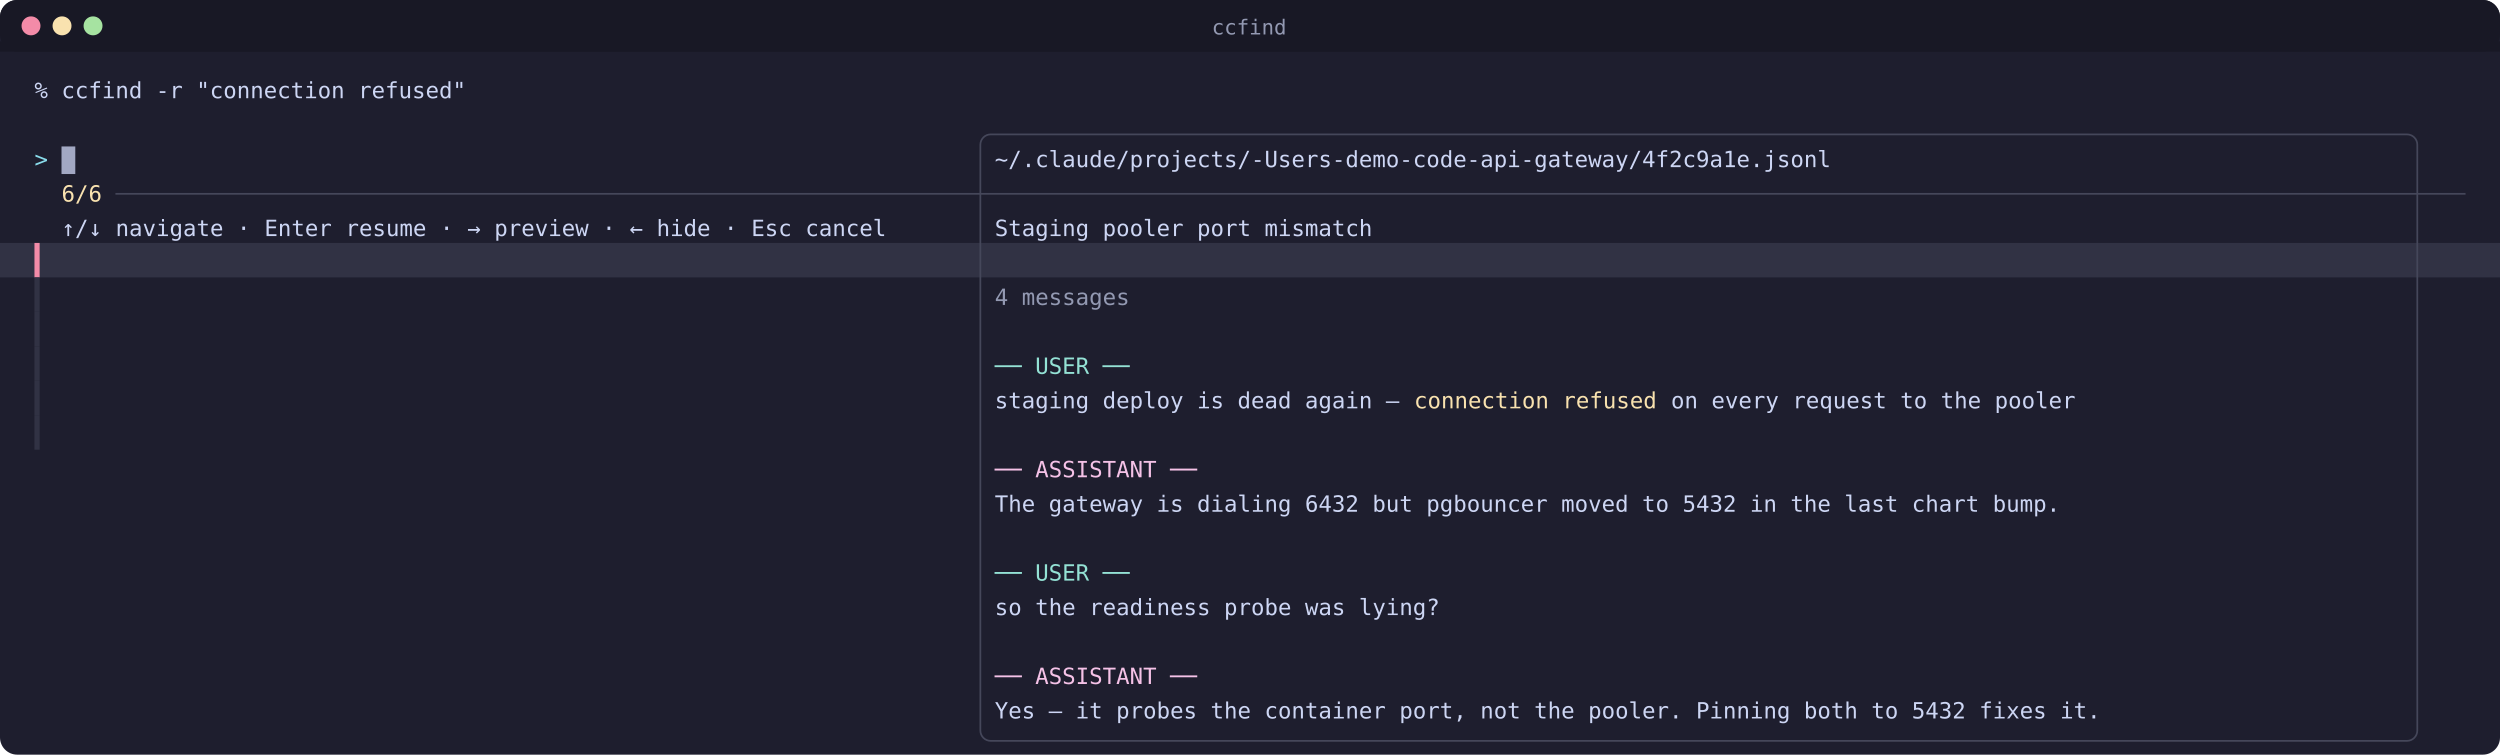
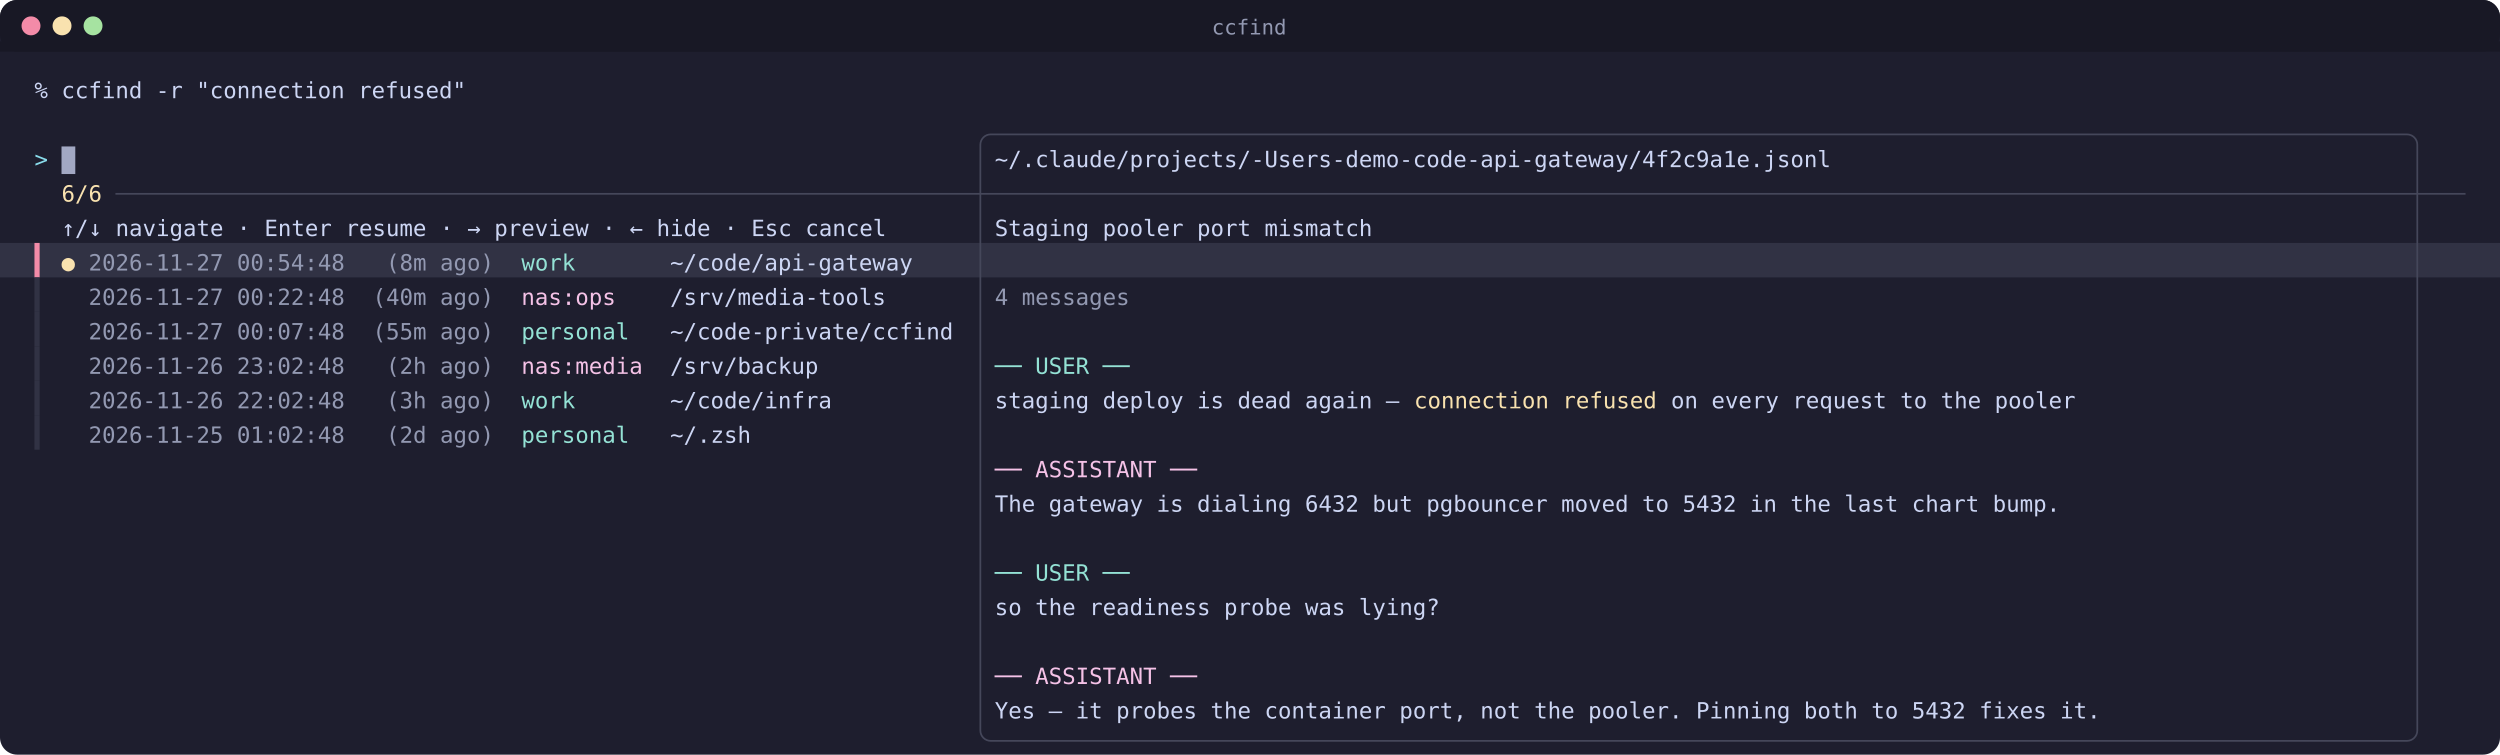
<svg xmlns="http://www.w3.org/2000/svg" width="1451" height="438" viewBox="0 0 1451 438" role="img" aria-label="the ccfind picker with the preview pane open, showing the last messages of the highlighted session with the search term highlighted in them">
  <rect width="1451" height="438" rx="10" fill="#1e1e2e" />
  <rect width="1451" height="30" rx="10" fill="#181825" />
  <rect y="24" width="1451" height="6" fill="#181825" />
  <circle cx="18" cy="15" r="5.5" fill="#f38ba8" />
  <circle cx="36" cy="15" r="5.5" fill="#f9e2af" />
  <circle cx="54" cy="15" r="5.5" fill="#a6e3a1" />
  <text x="725" y="20" text-anchor="middle" font-family="'Cascadia Code','Fira Code',SFMono-Regular,Consolas,Menlo,monospace" font-size="12" fill="#9399b2">ccfind</text>
  <text y="57" font-family="'Cascadia Code','Fira Code',SFMono-Regular,Consolas,Menlo,monospace" font-size="13" xml:space="preserve" fill="#cdd6f4">
    <tspan x="20.00 27.85 35.70 43.55 51.40 59.25 67.10 74.95 82.80 90.65 98.50 106.35 114.20 122.05 129.90 137.75 145.60 153.45 161.30 169.15 177.00 184.85 192.70 200.55 208.40 216.25 224.10 231.95 239.80 247.65 255.50 263.35">% ccfind -r "connection refused"</tspan>
  </text>
  <rect x="35.70" y="85" width="8" height="16" fill="#cdd6f4" opacity="0.75" />
  <text y="97" font-family="'Cascadia Code','Fira Code',SFMono-Regular,Consolas,Menlo,monospace" font-size="13" xml:space="preserve" fill="#89dceb">
    <tspan x="20.00 27.85">&gt; </tspan>
  </text>
  <rect x="67" y="112" width="1364" height="1" fill="#45475a" />
  <text y="117" font-family="'Cascadia Code','Fira Code',SFMono-Regular,Consolas,Menlo,monospace" font-size="13" xml:space="preserve" fill="#f9e2af">
    <tspan x="35.70 43.55 51.40">6/6</tspan>
  </text>
  <text y="137" font-family="'Cascadia Code','Fira Code',SFMono-Regular,Consolas,Menlo,monospace" font-size="13" xml:space="preserve" fill="#cdd6f4">
    <tspan x="35.70 43.55 51.40">↑/↓</tspan>
    <tspan x="59.25 67.10 74.95 82.80 90.65 98.50 106.35 114.20 122.05 129.90 137.75 145.60"> navigate · </tspan>
    <tspan x="153.45 161.30 169.15 177.00 184.85">Enter</tspan>
    <tspan x="192.70 200.55 208.40 216.25 224.10 231.95 239.80 247.65 255.50 263.35"> resume · </tspan>
    <tspan x="271.20">→</tspan>
    <tspan x="279.05 286.90 294.75 302.60 310.45 318.30 326.15 334.00 341.85 349.70 357.55"> preview · </tspan>
    <tspan x="365.40">←</tspan>
    <tspan x="373.25 381.10 388.95 396.80 404.65 412.50 420.35 428.20"> hide · </tspan>
    <tspan x="436.05 443.90 451.75">Esc</tspan>
    <tspan x="459.60 467.45 475.30 483.15 491.00 498.85 506.70"> cancel</tspan>
  </text>
  <rect x="0" y="141" width="1451" height="20" fill="#313244" />
  <rect x="20.00" y="141" width="3" height="20" fill="#f38ba8" />
-   <text y="157" font-family="'Cascadia Code','Fira Code',SFMono-Regular,Consolas,Menlo,monospace" font-size="13" xml:space="preserve" fill="#cdd6f4" />
+   <text y="157" font-family="'Cascadia Code','Fira Code',SFMono-Regular,Consolas,Menlo,monospace" font-size="13" xml:space="preserve" fill="#cdd6f4">
+     <tspan x="35.70" fill="#f9e2af">●</tspan>
+     <tspan x="43.55"> </tspan>
+     <tspan x="51.40 59.25 67.10 74.95 82.80 90.65 98.50 106.35 114.20 122.05 129.90 137.75 145.60 153.45 161.30 169.15 177.00 184.85 192.70" fill="#9399b2">2026-11-27 00:54:48</tspan>
+     <tspan x="200.55 208.40">  </tspan>
+     <tspan x="216.25 224.10 231.95 239.80 247.65 255.50 263.35 271.20 279.05" fill="#9399b2"> (8m ago)</tspan>
+     <tspan x="286.90 294.75">  </tspan>
+     <tspan x="302.60 310.45 318.30 326.15 334.00 341.85 349.70 357.55 365.40" fill="#94e2d5">work     </tspan>
+     <tspan x="373.25 381.10 388.95 396.80 404.65 412.50 420.35 428.20 436.05 443.90 451.75 459.60 467.45 475.30 483.15 491.00 498.85 506.70 514.55 522.40 530.25 538.10 545.95 553.80">  ~/code/api-gateway    </tspan>
+   </text>
  <rect x="20.00" y="161" width="3" height="20" fill="#313244" />
-   <text y="177" font-family="'Cascadia Code','Fira Code',SFMono-Regular,Consolas,Menlo,monospace" font-size="13" xml:space="preserve" fill="#cdd6f4" />
+   <text y="177" font-family="'Cascadia Code','Fira Code',SFMono-Regular,Consolas,Menlo,monospace" font-size="13" xml:space="preserve" fill="#cdd6f4">
+     <tspan x="35.70 43.55">  </tspan>
+     <tspan x="51.40 59.25 67.10 74.95 82.80 90.65 98.50 106.35 114.20 122.05 129.90 137.75 145.60 153.45 161.30 169.15 177.00 184.85 192.70" fill="#9399b2">2026-11-27 00:22:48</tspan>
+     <tspan x="200.55 208.40">  </tspan>
+     <tspan x="216.25 224.10 231.95 239.80 247.65 255.50 263.35 271.20 279.05" fill="#9399b2">(40m ago)</tspan>
+     <tspan x="286.90 294.75">  </tspan>
+     <tspan x="302.60 310.45 318.30 326.15 334.00 341.85 349.70 357.55 365.40" fill="#f5c2e7">nas:ops  </tspan>
+     <tspan x="373.25 381.10 388.95 396.80 404.65 412.50 420.35 428.20 436.05 443.90 451.75 459.60 467.45 475.30 483.15 491.00 498.85 506.70 514.55 522.40 530.25 538.10 545.95 553.80">  /srv/media-tools      </tspan>
+   </text>
  <rect x="20.00" y="181" width="3" height="20" fill="#313244" />
-   <text y="197" font-family="'Cascadia Code','Fira Code',SFMono-Regular,Consolas,Menlo,monospace" font-size="13" xml:space="preserve" fill="#cdd6f4" />
+   <text y="197" font-family="'Cascadia Code','Fira Code',SFMono-Regular,Consolas,Menlo,monospace" font-size="13" xml:space="preserve" fill="#cdd6f4">
+     <tspan x="35.70 43.55">  </tspan>
+     <tspan x="51.40 59.25 67.10 74.95 82.80 90.65 98.50 106.35 114.20 122.05 129.90 137.75 145.60 153.45 161.30 169.15 177.00 184.85 192.70" fill="#9399b2">2026-11-27 00:07:48</tspan>
+     <tspan x="200.55 208.40">  </tspan>
+     <tspan x="216.25 224.10 231.95 239.80 247.65 255.50 263.35 271.20 279.05" fill="#9399b2">(55m ago)</tspan>
+     <tspan x="286.90 294.75">  </tspan>
+     <tspan x="302.60 310.45 318.30 326.15 334.00 341.85 349.70 357.55 365.40" fill="#94e2d5">personal </tspan>
+     <tspan x="373.25 381.10 388.95 396.80 404.65 412.50 420.35 428.20 436.05 443.90 451.75 459.60 467.45 475.30 483.15 491.00 498.85 506.70 514.55 522.40 530.25 538.10 545.95 553.80">  ~/code-private/ccfind </tspan>
+   </text>
  <rect x="20.00" y="201" width="3" height="20" fill="#313244" />
-   <text y="217" font-family="'Cascadia Code','Fira Code',SFMono-Regular,Consolas,Menlo,monospace" font-size="13" xml:space="preserve" fill="#cdd6f4" />
+   <text y="217" font-family="'Cascadia Code','Fira Code',SFMono-Regular,Consolas,Menlo,monospace" font-size="13" xml:space="preserve" fill="#cdd6f4">
+     <tspan x="35.70 43.55">  </tspan>
+     <tspan x="51.40 59.25 67.10 74.95 82.80 90.65 98.50 106.35 114.20 122.05 129.90 137.75 145.60 153.45 161.30 169.15 177.00 184.85 192.70" fill="#9399b2">2026-11-26 23:02:48</tspan>
+     <tspan x="200.55 208.40">  </tspan>
+     <tspan x="216.25 224.10 231.95 239.80 247.65 255.50 263.35 271.20 279.05" fill="#9399b2"> (2h ago)</tspan>
+     <tspan x="286.90 294.75">  </tspan>
+     <tspan x="302.60 310.45 318.30 326.15 334.00 341.85 349.70 357.55 365.40" fill="#f5c2e7">nas:media</tspan>
+     <tspan x="373.25 381.10 388.95 396.80 404.65 412.50 420.35 428.20 436.05 443.90 451.75 459.60 467.45 475.30 483.15 491.00 498.85 506.70 514.55 522.40 530.25 538.10 545.95 553.80">  /srv/backup           </tspan>
+   </text>
  <rect x="20.00" y="221" width="3" height="20" fill="#313244" />
-   <text y="237" font-family="'Cascadia Code','Fira Code',SFMono-Regular,Consolas,Menlo,monospace" font-size="13" xml:space="preserve" fill="#cdd6f4" />
+   <text y="237" font-family="'Cascadia Code','Fira Code',SFMono-Regular,Consolas,Menlo,monospace" font-size="13" xml:space="preserve" fill="#cdd6f4">
+     <tspan x="35.70 43.55">  </tspan>
+     <tspan x="51.40 59.25 67.10 74.95 82.80 90.65 98.50 106.35 114.20 122.05 129.90 137.75 145.60 153.45 161.30 169.15 177.00 184.85 192.70" fill="#9399b2">2026-11-26 22:02:48</tspan>
+     <tspan x="200.55 208.40">  </tspan>
+     <tspan x="216.25 224.10 231.95 239.80 247.65 255.50 263.35 271.20 279.05" fill="#9399b2"> (3h ago)</tspan>
+     <tspan x="286.90 294.75">  </tspan>
+     <tspan x="302.60 310.45 318.30 326.15 334.00 341.85 349.70 357.55 365.40" fill="#94e2d5">work     </tspan>
+     <tspan x="373.25 381.10 388.95 396.80 404.65 412.50 420.35 428.20 436.05 443.90 451.75 459.60 467.45 475.30 483.15 491.00 498.85 506.70 514.55 522.40 530.25 538.10 545.95 553.80">  ~/code/infra          </tspan>
+   </text>
  <rect x="20.00" y="241" width="3" height="20" fill="#313244" />
-   <text y="257" font-family="'Cascadia Code','Fira Code',SFMono-Regular,Consolas,Menlo,monospace" font-size="13" xml:space="preserve" fill="#cdd6f4" />
+   <text y="257" font-family="'Cascadia Code','Fira Code',SFMono-Regular,Consolas,Menlo,monospace" font-size="13" xml:space="preserve" fill="#cdd6f4">
+     <tspan x="35.70 43.55">  </tspan>
+     <tspan x="51.40 59.25 67.10 74.95 82.80 90.65 98.50 106.35 114.20 122.05 129.90 137.75 145.60 153.45 161.30 169.15 177.00 184.85 192.70" fill="#9399b2">2026-11-25 01:02:48</tspan>
+     <tspan x="200.55 208.40">  </tspan>
+     <tspan x="216.25 224.10 231.95 239.80 247.65 255.50 263.35 271.20 279.05" fill="#9399b2"> (2d ago)</tspan>
+     <tspan x="286.90 294.75">  </tspan>
+     <tspan x="302.60 310.45 318.30 326.15 334.00 341.85 349.70 357.55 365.40" fill="#94e2d5">personal </tspan>
+     <tspan x="373.25 381.10 388.95 396.80 404.65 412.50 420.35 428.20 436.05 443.90 451.75 459.60 467.45 475.30 483.15 491.00 498.85 506.70 514.55 522.40 530.25 538.10 545.95 553.80">  ~/.zsh                </tspan>
+   </text>
  <rect x="569" y="78" width="834" height="352" rx="6" fill="none" stroke="#45475a" stroke-width="1" />
  <text y="97" font-family="'Cascadia Code','Fira Code',SFMono-Regular,Consolas,Menlo,monospace" font-size="13" xml:space="preserve" fill="#cdd6f4">
    <tspan x="577.35 585.20 593.05 600.90 608.75 616.60 624.45 632.30 640.15 648.00 655.85 663.70 671.55 679.40 687.25 695.10 702.95 710.80 718.65 726.50 734.35 742.20 750.05 757.90 765.75 773.60 781.45 789.30 797.15 805.00 812.85 820.70 828.55 836.40 844.25 852.10 859.95 867.80 875.65 883.50 891.35 899.20 907.05 914.90 922.75 930.60 938.45 946.30 954.15 962.00 969.85 977.70 985.55 993.40 1001.25 1009.10 1016.95 1024.80 1032.65 1040.50 1048.35 1056.20">~/.claude/projects/-Users-demo-code-api-gateway/4f2c9a1e.jsonl</tspan>
  </text>
  <text y="137" font-family="'Cascadia Code','Fira Code',SFMono-Regular,Consolas,Menlo,monospace" font-size="13" xml:space="preserve" fill="#cdd6f4">
    <tspan x="577.35 585.20 593.05 600.90 608.75 616.60 624.45 632.30 640.15 648.00 655.85 663.70 671.55 679.40 687.25 695.10 702.95 710.80 718.65 726.50 734.35 742.20 750.05 757.90 765.75 773.60 781.45 789.30">Staging pooler port mismatch</tspan>
  </text>
  <text y="177" font-family="'Cascadia Code','Fira Code',SFMono-Regular,Consolas,Menlo,monospace" font-size="13" xml:space="preserve" fill="#cdd6f4">
    <tspan x="577.35 585.20 593.05 600.90 608.75 616.60 624.45 632.30 640.15 648.00" fill="#9399b2">4 messages</tspan>
  </text>
  <text y="217" font-family="'Cascadia Code','Fira Code',SFMono-Regular,Consolas,Menlo,monospace" font-size="13" xml:space="preserve" fill="#cdd6f4">
    <tspan x="577.35 585.20 593.05 600.90 608.75 616.60 624.45 632.30 640.15 648.00" fill="#94e2d5">── USER ──</tspan>
  </text>
  <text y="237" font-family="'Cascadia Code','Fira Code',SFMono-Regular,Consolas,Menlo,monospace" font-size="13" xml:space="preserve" fill="#cdd6f4">
    <tspan x="577.35 585.20 593.05 600.90 608.75 616.60 624.45 632.30 640.15 648.00 655.85 663.70 671.55 679.40 687.25 695.10 702.95 710.80 718.65 726.50 734.35 742.20 750.05 757.90 765.75 773.60 781.45 789.30 797.15 805.00 812.85">staging deploy is dead again — </tspan>
    <tspan x="820.70 828.55 836.40 844.25 852.10 859.95 867.80 875.65 883.50 891.35 899.20 907.05 914.90 922.75 930.60 938.45 946.30 954.15" fill="#f9e2af">connection refused</tspan>
    <tspan x="962.00 969.85 977.70 985.55 993.40 1001.25 1009.10 1016.95 1024.80 1032.65 1040.50 1048.35 1056.20 1064.05 1071.90 1079.75 1087.60 1095.45 1103.30 1111.15 1119.00 1126.85 1134.70 1142.55 1150.40 1158.25 1166.10 1173.95 1181.80 1189.65 1197.50"> on every request to the pooler</tspan>
  </text>
  <text y="277" font-family="'Cascadia Code','Fira Code',SFMono-Regular,Consolas,Menlo,monospace" font-size="13" xml:space="preserve" fill="#cdd6f4">
    <tspan x="577.35 585.20 593.05 600.90 608.75 616.60 624.45 632.30 640.15 648.00 655.85 663.70 671.55 679.40 687.25" fill="#f5c2e7">── ASSISTANT ──</tspan>
  </text>
  <text y="297" font-family="'Cascadia Code','Fira Code',SFMono-Regular,Consolas,Menlo,monospace" font-size="13" xml:space="preserve" fill="#cdd6f4">
    <tspan x="577.35 585.20 593.05 600.90 608.75 616.60 624.45 632.30 640.15 648.00 655.85 663.70 671.55 679.40 687.25 695.10 702.95 710.80 718.65 726.50 734.35 742.20 750.05 757.90 765.75 773.60 781.45 789.30 797.15 805.00 812.85 820.70 828.55 836.40 844.25 852.10 859.95 867.80 875.65 883.50 891.35 899.20 907.05 914.90 922.75 930.60 938.45 946.30 954.15 962.00 969.85 977.70 985.55 993.40 1001.25 1009.10 1016.95 1024.80 1032.65 1040.50 1048.35 1056.20 1064.05 1071.90 1079.75 1087.60 1095.45 1103.30 1111.15 1119.00 1126.85 1134.70 1142.55 1150.40 1158.25 1166.10 1173.95 1181.80 1189.65">The gateway is dialing 6432 but pgbouncer moved to 5432 in the last chart bump.</tspan>
  </text>
  <text y="337" font-family="'Cascadia Code','Fira Code',SFMono-Regular,Consolas,Menlo,monospace" font-size="13" xml:space="preserve" fill="#cdd6f4">
    <tspan x="577.35 585.20 593.05 600.90 608.75 616.60 624.45 632.30 640.15 648.00" fill="#94e2d5">── USER ──</tspan>
  </text>
  <text y="357" font-family="'Cascadia Code','Fira Code',SFMono-Regular,Consolas,Menlo,monospace" font-size="13" xml:space="preserve" fill="#cdd6f4">
    <tspan x="577.35 585.20 593.05 600.90 608.75 616.60 624.45 632.30 640.15 648.00 655.85 663.70 671.55 679.40 687.25 695.10 702.95 710.80 718.65 726.50 734.35 742.20 750.05 757.90 765.75 773.60 781.45 789.30 797.15 805.00 812.85 820.70 828.55">so the readiness probe was lying?</tspan>
  </text>
  <text y="397" font-family="'Cascadia Code','Fira Code',SFMono-Regular,Consolas,Menlo,monospace" font-size="13" xml:space="preserve" fill="#cdd6f4">
    <tspan x="577.35 585.20 593.05 600.90 608.75 616.60 624.45 632.30 640.15 648.00 655.85 663.70 671.55 679.40 687.25" fill="#f5c2e7">── ASSISTANT ──</tspan>
  </text>
  <text y="417" font-family="'Cascadia Code','Fira Code',SFMono-Regular,Consolas,Menlo,monospace" font-size="13" xml:space="preserve" fill="#cdd6f4">
    <tspan x="577.35 585.20 593.05 600.90 608.75 616.60 624.45 632.30 640.15 648.00 655.85 663.70 671.55 679.40 687.25 695.10 702.95 710.80 718.65 726.50 734.35 742.20 750.05 757.90 765.75 773.60 781.45 789.30 797.15 805.00 812.85 820.70 828.55 836.40 844.25 852.10 859.95 867.80 875.65 883.50 891.35 899.20 907.05 914.90 922.75 930.60 938.45 946.30 954.15 962.00 969.85 977.70 985.55 993.40 1001.25 1009.10 1016.95 1024.80 1032.65 1040.50 1048.35 1056.20 1064.05 1071.90 1079.75 1087.60 1095.45 1103.30 1111.15 1119.00 1126.85 1134.70 1142.55 1150.40 1158.25 1166.10 1173.95 1181.80 1189.65 1197.50 1205.35 1213.20">Yes — it probes the container port, not the pooler. Pinning both to 5432 fixes it.</tspan>
  </text>
</svg>
